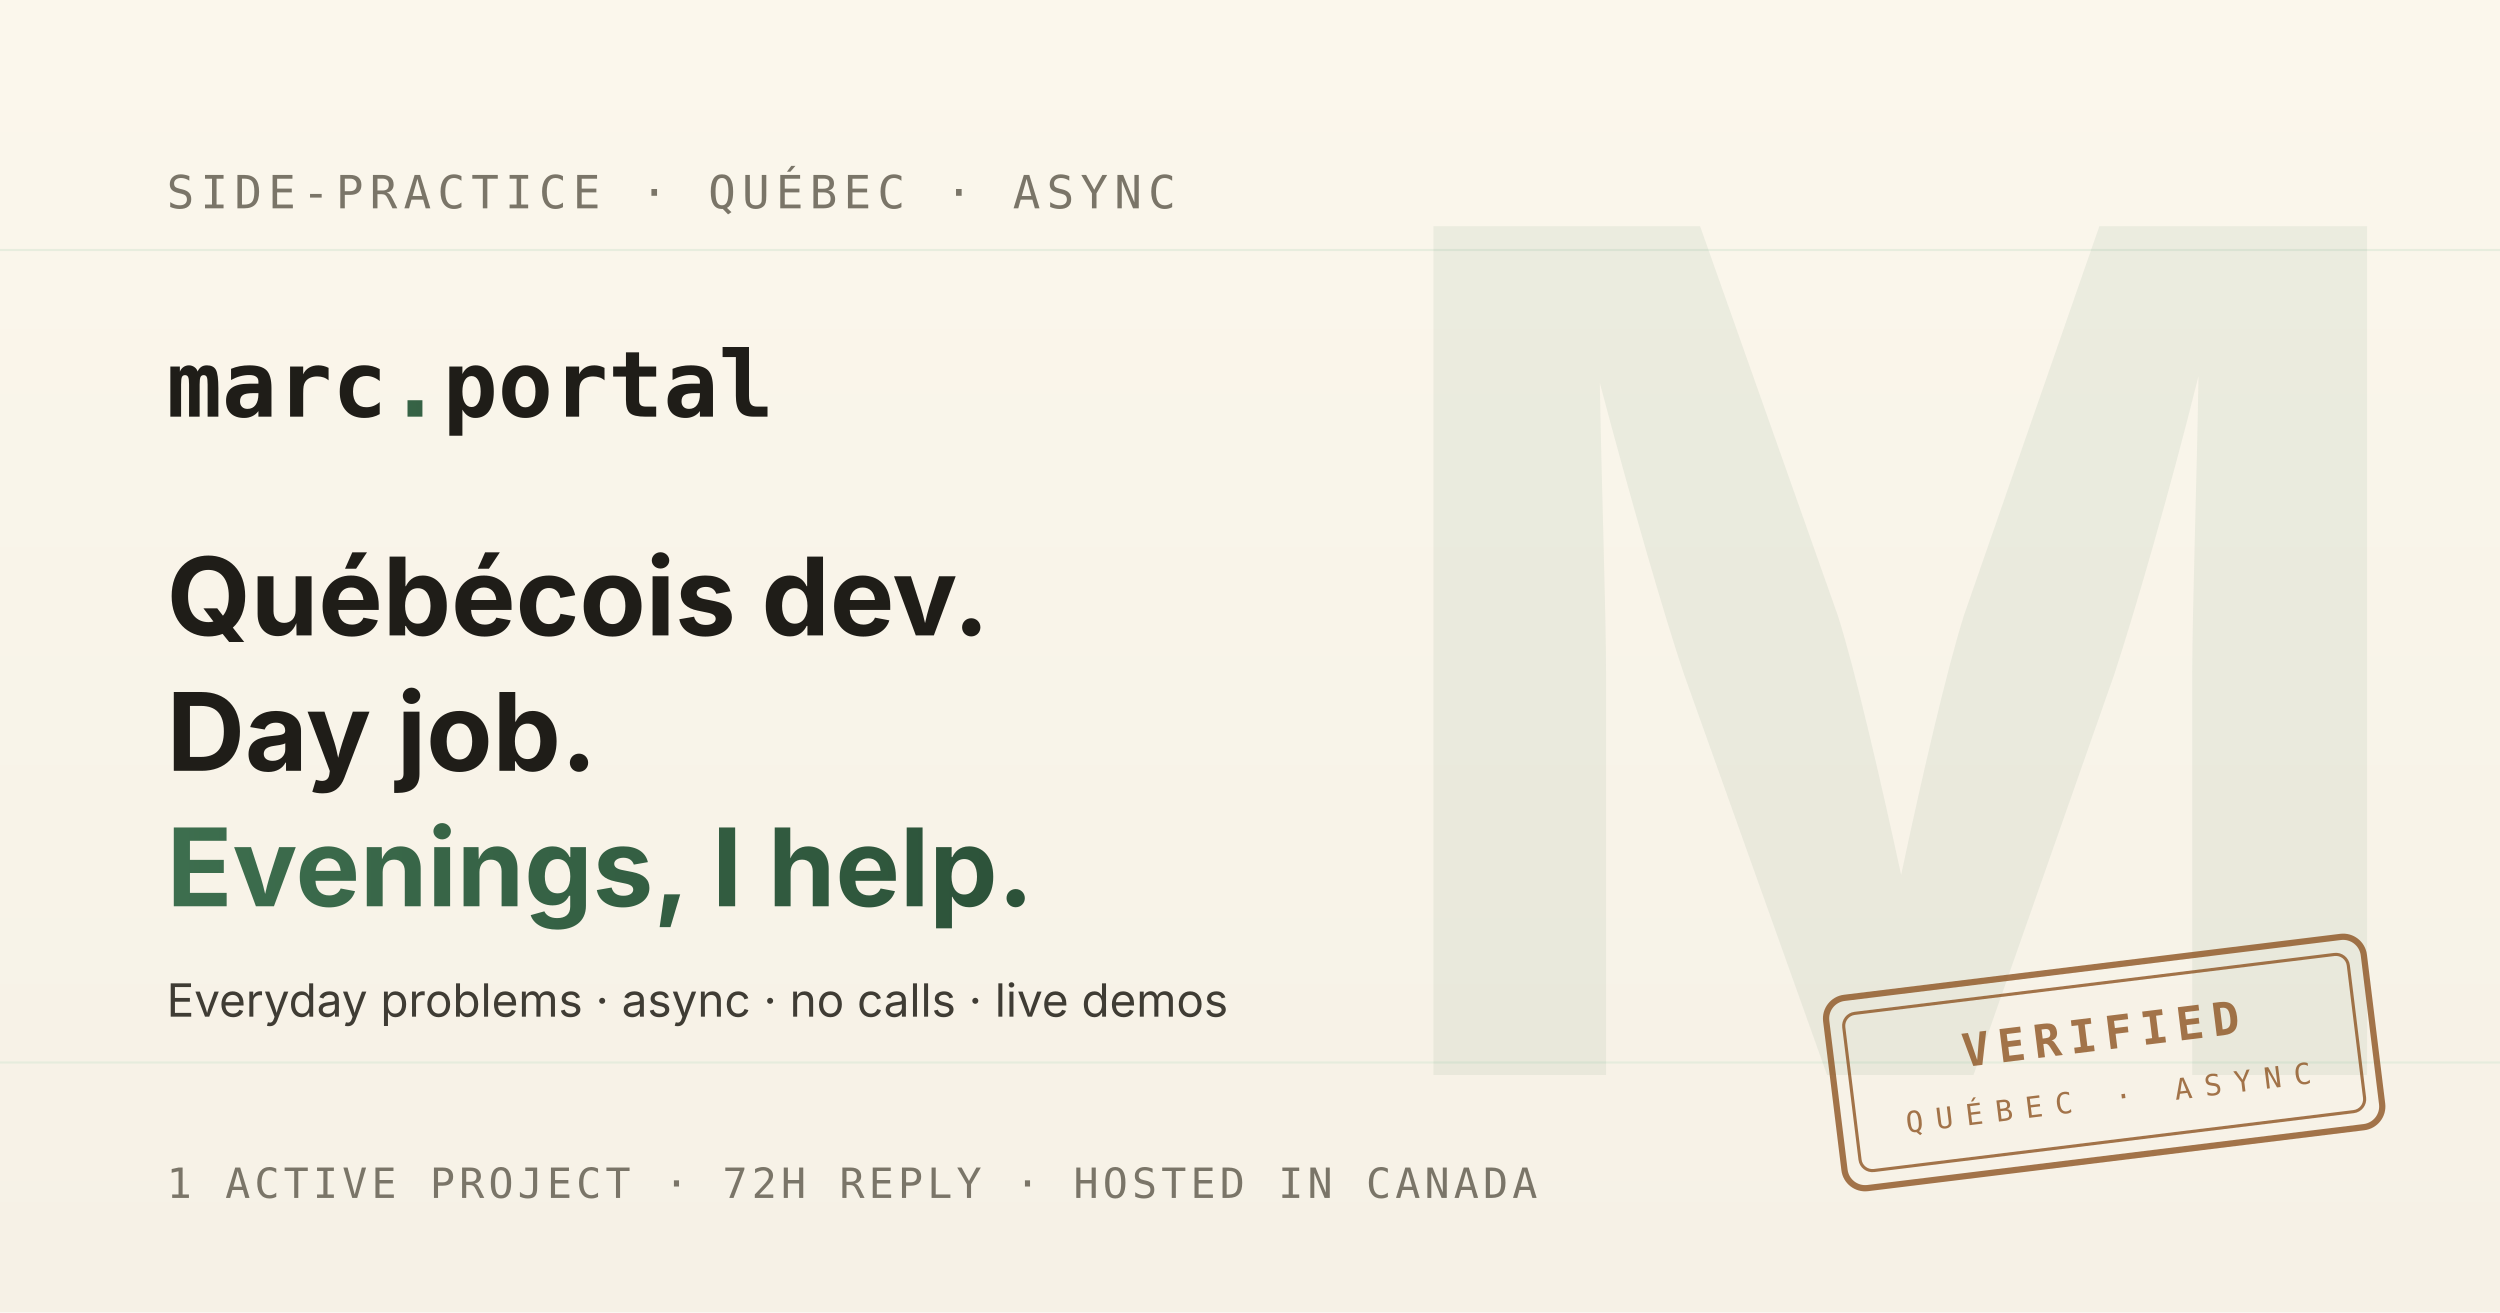
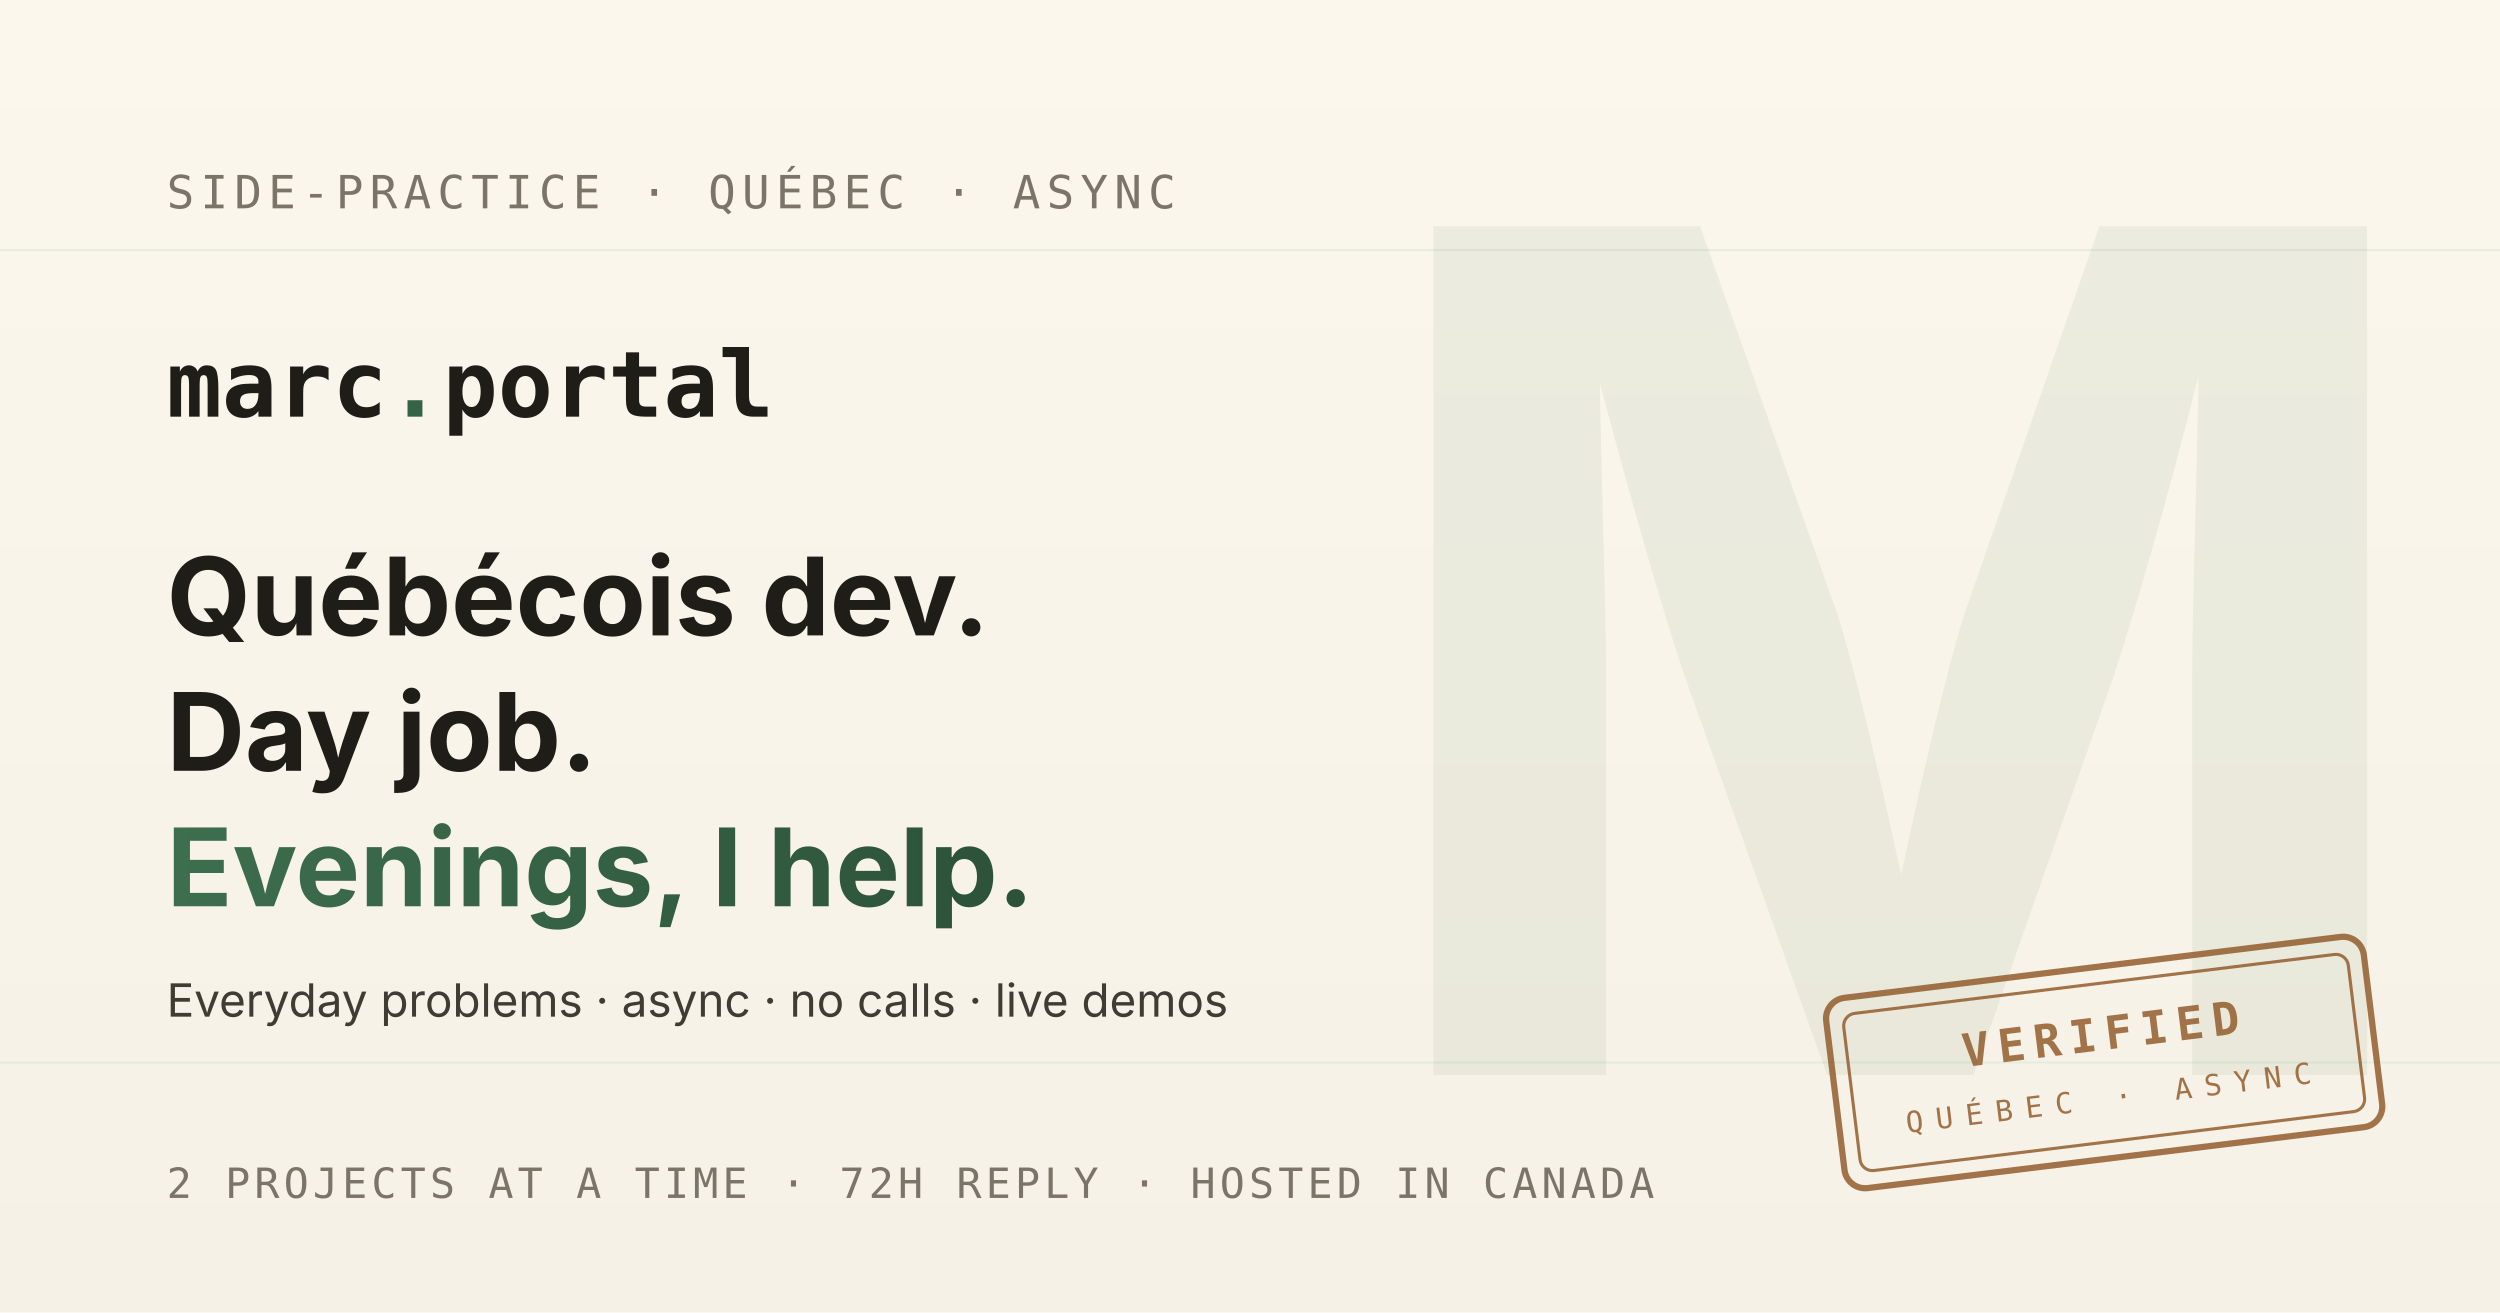
<svg xmlns="http://www.w3.org/2000/svg" viewBox="0 0 1200 630" width="1200" height="630">
  <defs>
    <linearGradient id="bg" x1="0" y1="0" x2="0" y2="1">
      <stop offset="0%" stop-color="#fbf7ec" />
      <stop offset="100%" stop-color="#f6f1e6" />
    </linearGradient>
    <linearGradient id="accent" x1="0" y1="0" x2="1" y2="0">
      <stop offset="0%" stop-color="#3d6e4e" />
      <stop offset="100%" stop-color="#2c5239" />
    </linearGradient>
  </defs>
  <rect width="1200" height="630" fill="url(#bg)" />
  <g stroke="#deead9" stroke-width="1" opacity="0.7">
    <line x1="0" y1="120" x2="1200" y2="120" />
    <line x1="0" y1="510" x2="1200" y2="510" />
  </g>
  <text x="912" y="516" text-anchor="middle" font-family="-apple-system, Segoe UI, system-ui, sans-serif" font-size="560" font-weight="700" fill="#3d6e4e" opacity="0.08">M</text>
  <text x="80" y="100" font-family="Cascadia Code, JetBrains Mono, monospace" font-size="22" fill="#7a7568" letter-spacing="3">
    SIDE-PRACTICE · QUÉBEC · ASYNC
  </text>
  <text x="80" y="200" font-family="Cascadia Code, JetBrains Mono, monospace" font-size="44" font-weight="700" fill="#1f1d18">
    marc<tspan fill="url(#accent)">.</tspan>portal
  </text>
  <text x="80" y="305" font-family="-apple-system, Segoe UI, system-ui, sans-serif" font-size="52" font-weight="700" fill="#1f1d18">
    Québécois dev.
  </text>
  <text x="80" y="370" font-family="-apple-system, Segoe UI, system-ui, sans-serif" font-size="52" font-weight="700" fill="#1f1d18">
    Day job.
  </text>
  <text x="80" y="435" font-family="-apple-system, Segoe UI, system-ui, sans-serif" font-size="52" font-weight="700" fill="url(#accent)">
    Evenings, I help.
  </text>
  <text x="80" y="488" font-family="-apple-system, Segoe UI, system-ui, sans-serif" font-size="22" fill="#3f3c34">
    Everyday problems · async · no calls · live demos
  </text>
  <text x="80" y="575" font-family="Cascadia Code, JetBrains Mono, monospace" font-size="20" fill="#7a7568" letter-spacing="2">
-     1 ACTIVE PROJECT  ·  72H REPLY  ·  HOSTED IN CANADA
+     2 PROJECTS AT A TIME  ·  72H REPLY  ·  HOSTED IN CANADA
  </text>
  <g transform="translate(1010 510) rotate(-7)" opacity="0.78">
    <rect x="-130" y="-46" width="260" height="92" rx="10" ry="10" fill="none" stroke="#8a4f1c" stroke-width="3" />
    <rect x="-122" y="-38" width="244" height="76" rx="6" ry="6" fill="none" stroke="#8a4f1c" stroke-width="1.5" />
    <text x="0" y="-6" text-anchor="middle" font-family="Cascadia Code, JetBrains Mono, monospace" font-size="22" font-weight="700" letter-spacing="4" fill="#8a4f1c">
      VERIFIED
    </text>
    <text x="0" y="22" text-anchor="middle" font-family="Cascadia Code, JetBrains Mono, monospace" font-size="14" letter-spacing="6" fill="#8a4f1c">
      QUÉBEC  ·  ASYNC
    </text>
  </g>
</svg>
